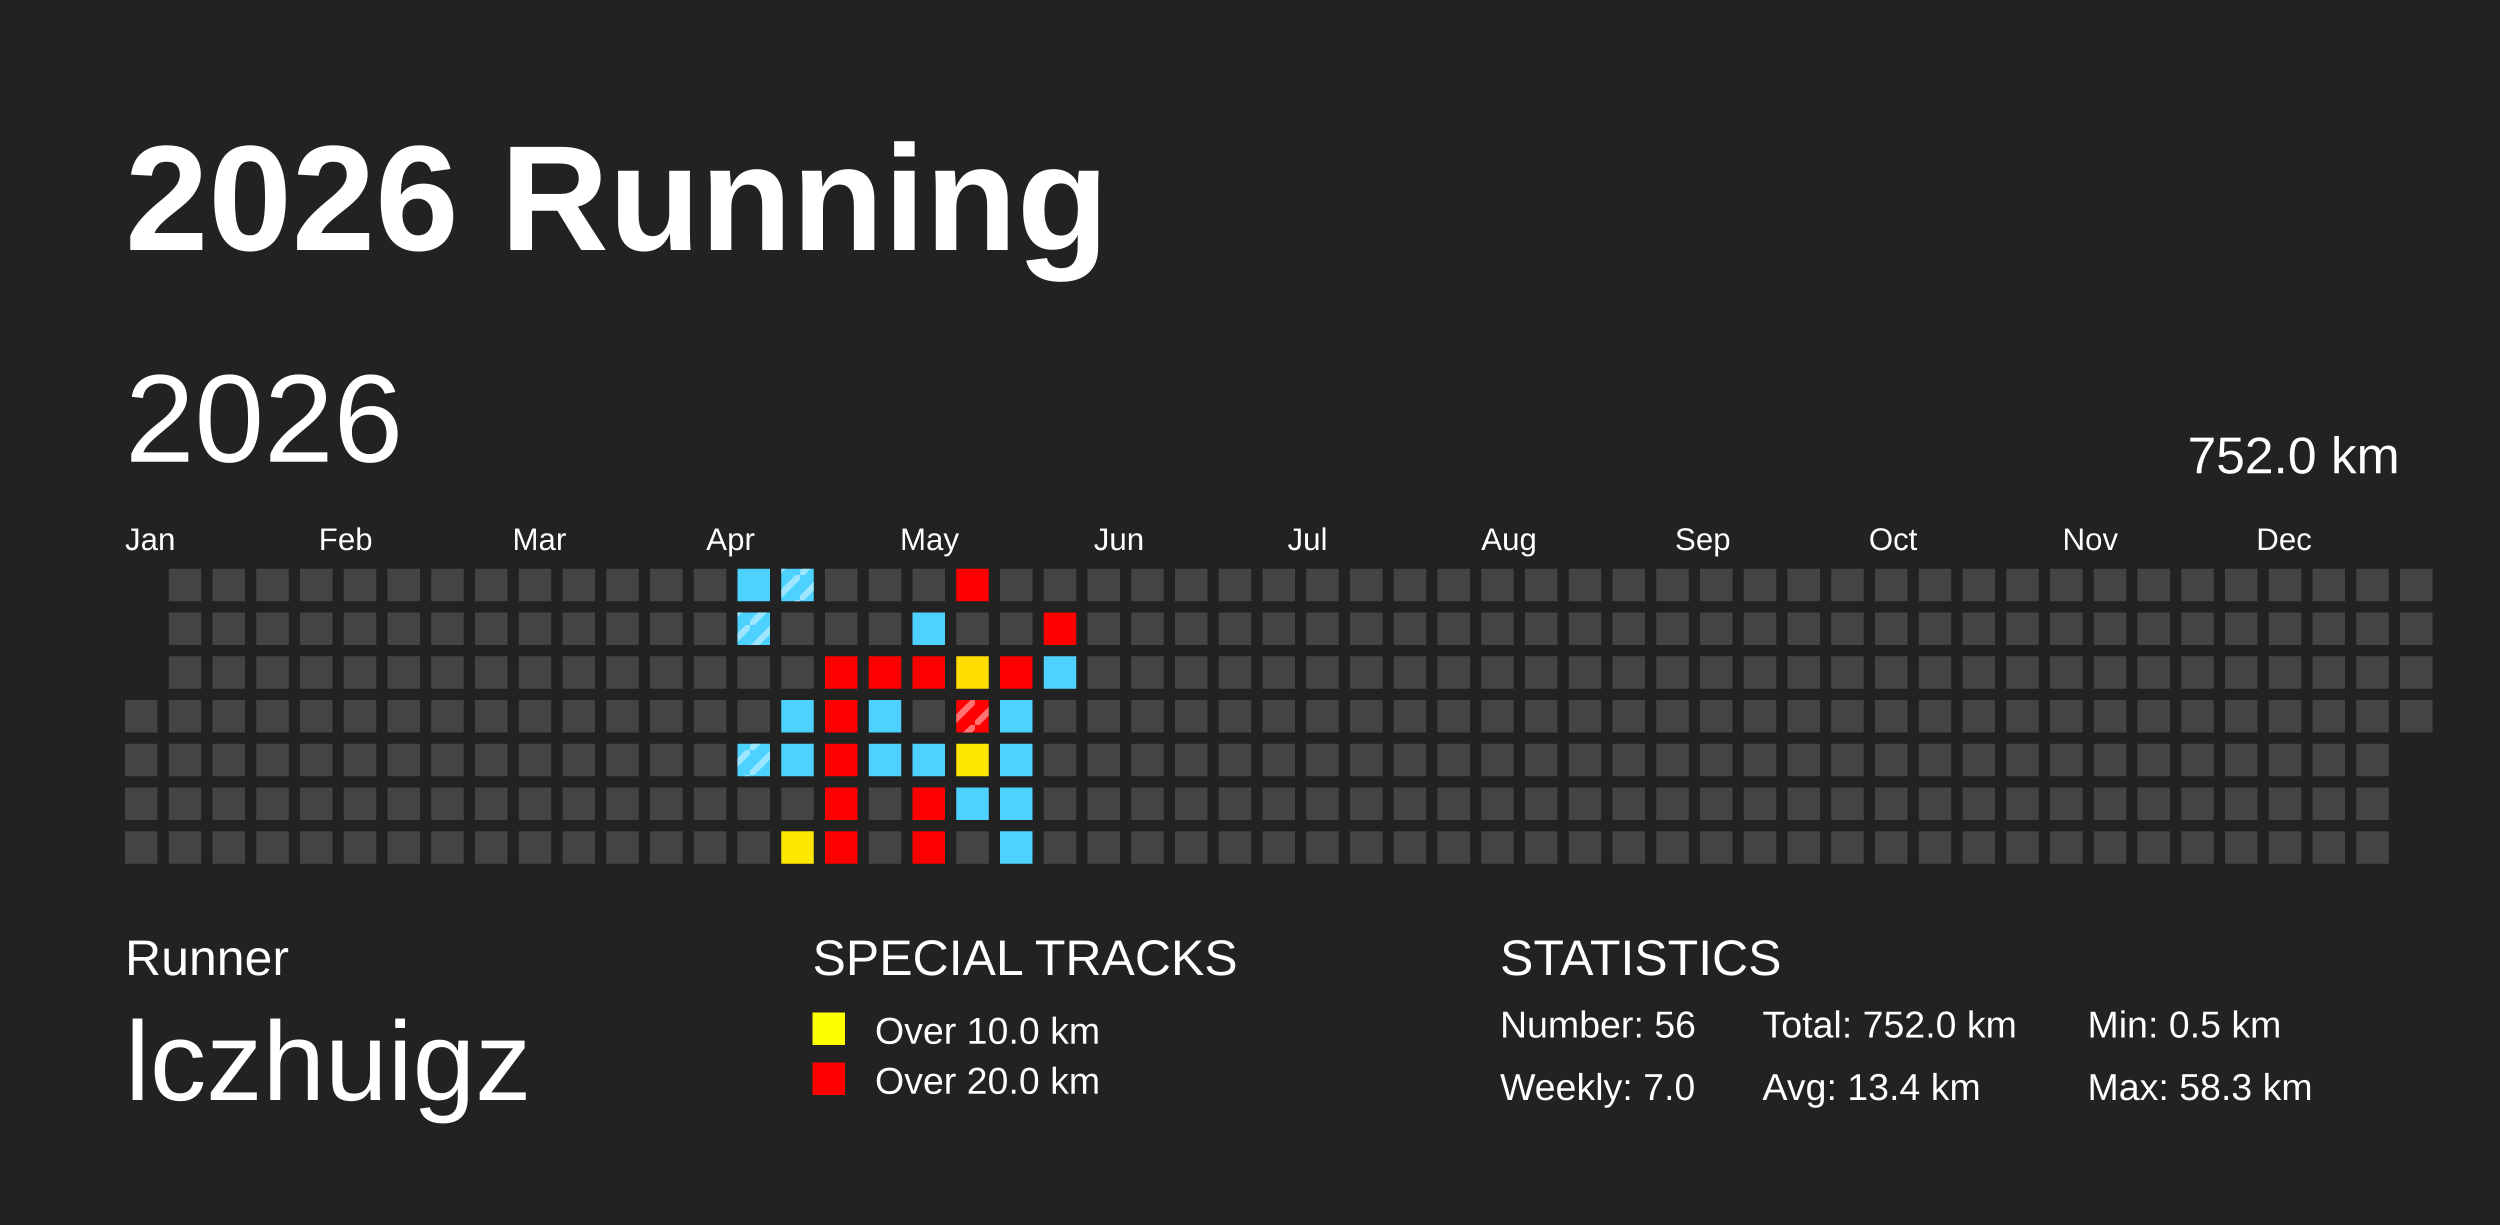
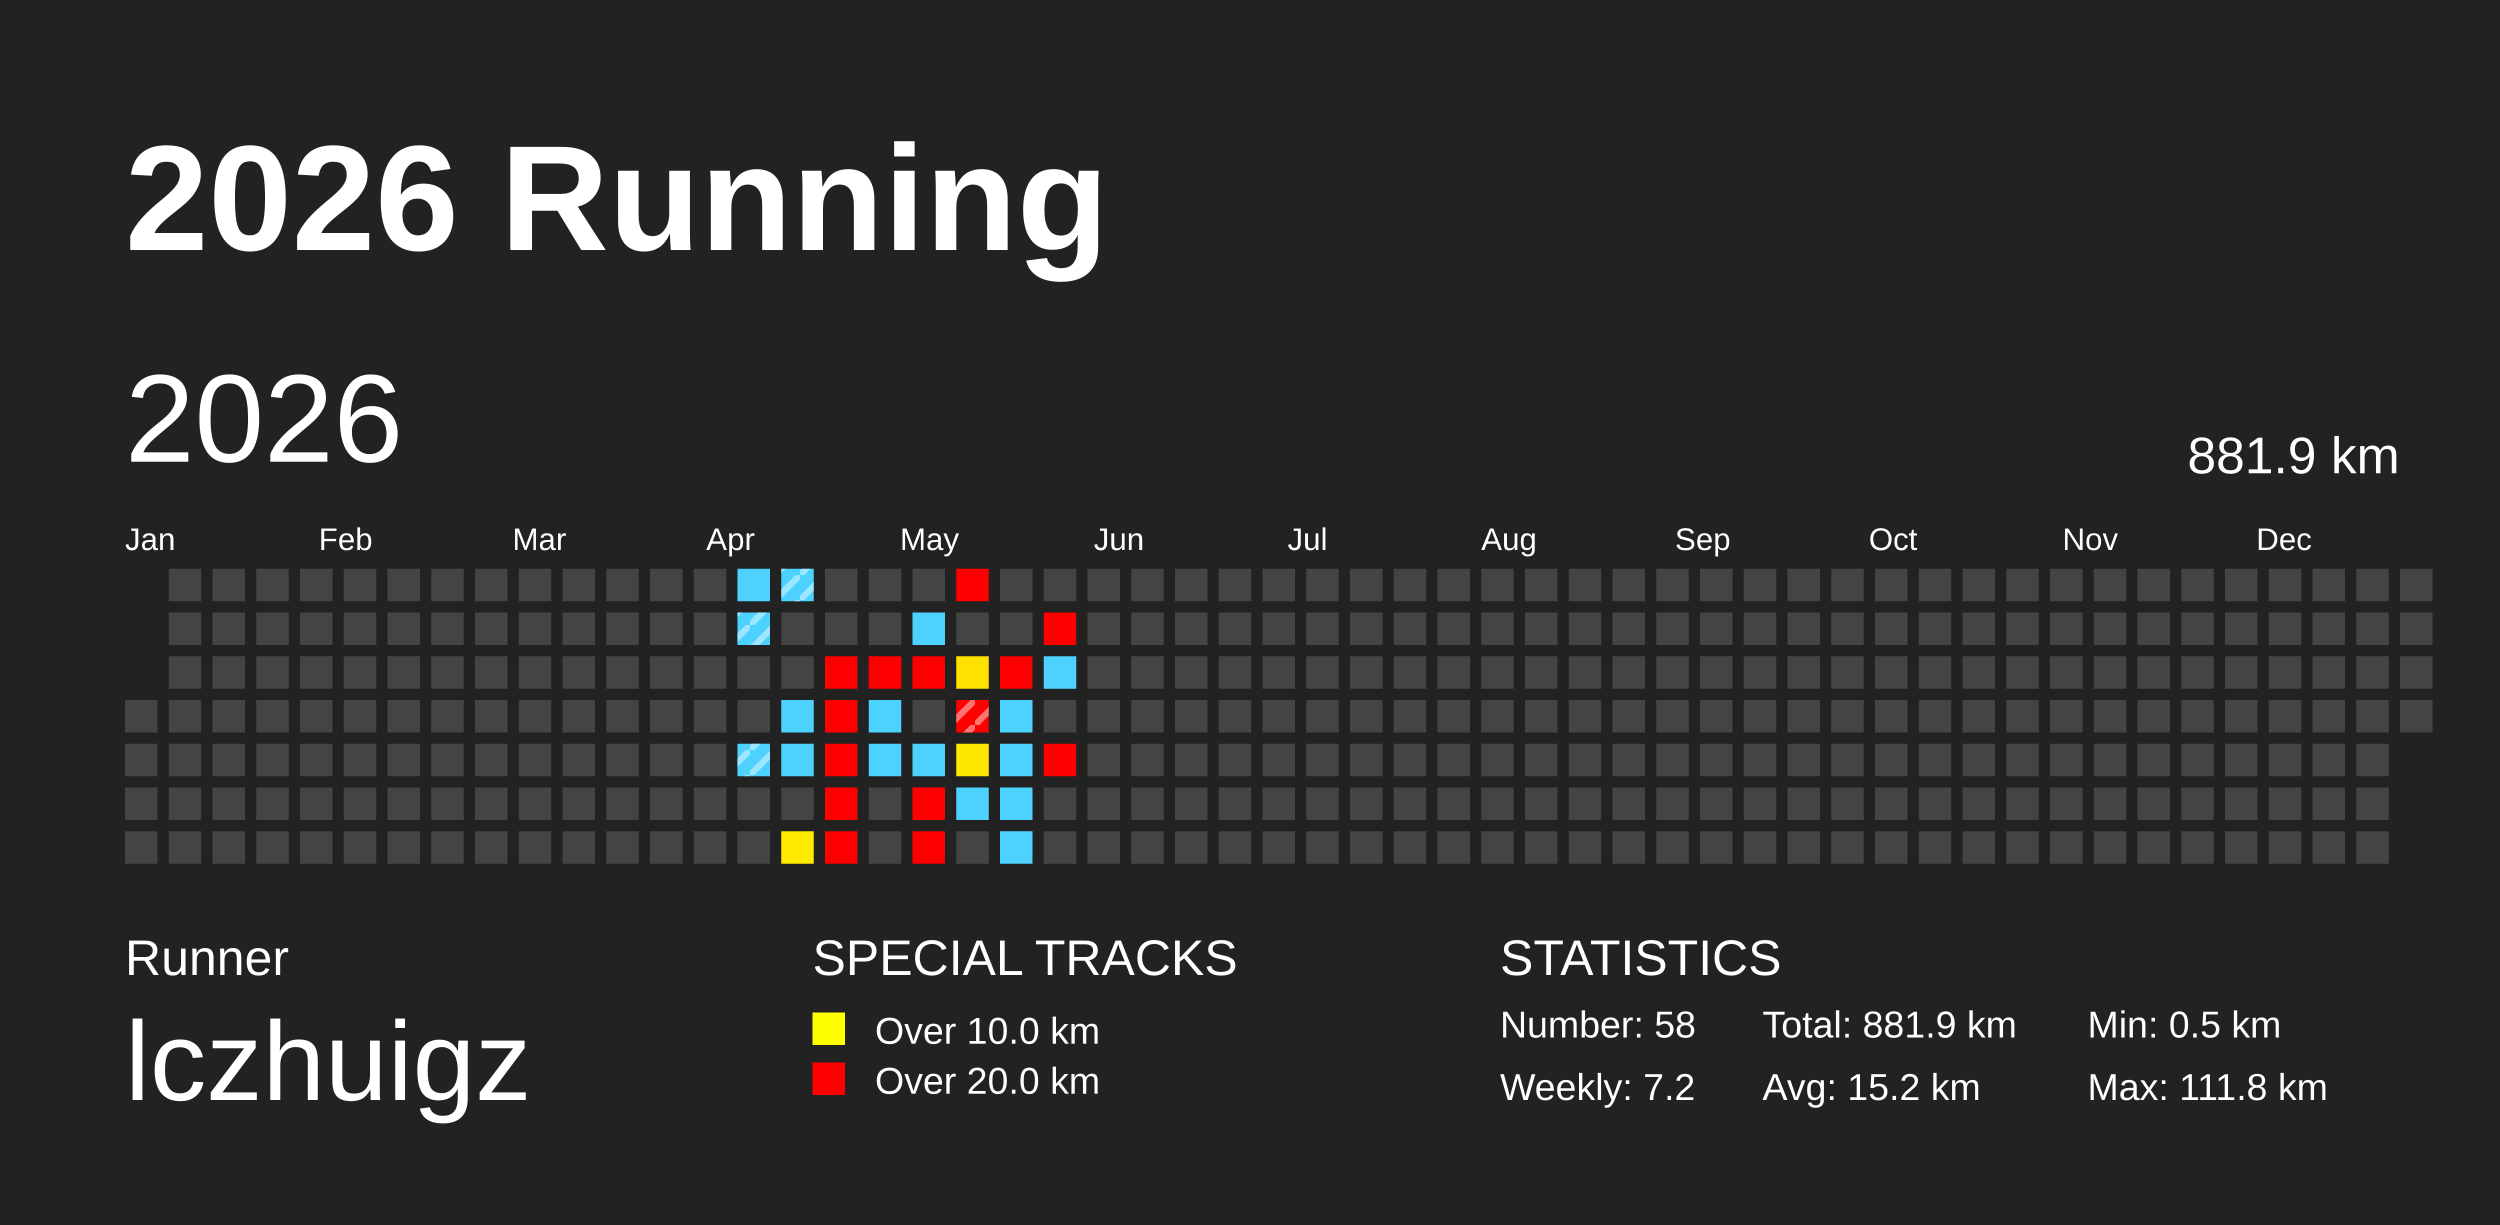
<svg xmlns="http://www.w3.org/2000/svg" baseProfile="full" height="98mm" version="1.1" viewBox="0,0,200,98" width="200mm">
  <defs>
    <pattern height="2" id="indoor-stripe" patternUnits="userSpaceOnUse" width="2">
      <line stroke="white" stroke-opacity="0.45" stroke-width="0.5" x1="0" x2="2" y1="2" y2="0" />
    </pattern>
  </defs>
  <rect fill="#222222" height="98" width="200" x="0" y="0" />
  <text fill="#FFFFFF" style="font-size:12px; font-family:Arial; font-weight:bold;" x="10" y="20">2026 Running</text>
  <text fill="#FFFFFF" style="font-size:4px; font-family:Arial" x="10" y="78">Runner</text>
  <text fill="#FFFFFF" style="font-size:9px; font-family:Arial" x="10" y="88">lczhuigz</text>
  <text fill="#FFFFFF" style="font-size:4px; font-family:Arial" x="65" y="78">SPECIAL TRACKS</text>
  <rect fill="yellow" height="2.6" width="2.6" x="65" y="81" />
  <text fill="#FFFFFF" style="font-size:3px; font-family:Arial" x="70" y="83.5">Over 10.0 km</text>
  <rect fill="red" height="2.6" width="2.6" x="65" y="85" />
  <text fill="#FFFFFF" style="font-size:3px; font-family:Arial" x="70" y="87.5">Over 20.0 km</text>
  <text fill="#FFFFFF" style="font-size:4px; font-family:Arial" x="120" y="78">STATISTICS</text>
-   <text fill="#FFFFFF" style="font-size:3px; font-family:Arial" x="120" y="83">Number: 56</text>
-   <text fill="#FFFFFF" style="font-size:3px; font-family:Arial" x="120" y="88">Weekly: 7.0</text>
-   <text fill="#FFFFFF" style="font-size:3px; font-family:Arial" x="141" y="83">Total: 752.0 km</text>
-   <text fill="#FFFFFF" style="font-size:3px; font-family:Arial" x="141" y="88">Avg: 13.4 km</text>
+   <text fill="#FFFFFF" style="font-size:3px; font-family:Arial" x="120" y="83">Number: 58</text>
+   <text fill="#FFFFFF" style="font-size:3px; font-family:Arial" x="120" y="88">Weekly: 7.2</text>
+   <text fill="#FFFFFF" style="font-size:3px; font-family:Arial" x="141" y="83">Total: 881.9 km</text>
+   <text fill="#FFFFFF" style="font-size:3px; font-family:Arial" x="141" y="88">Avg: 15.2 km</text>
  <text fill="#FFFFFF" style="font-size:3px; font-family:Arial" x="167" y="83">Min: 0.5 km</text>
-   <text fill="#FFFFFF" style="font-size:3px; font-family:Arial" x="167" y="88">Max: 58.3 km</text>
+   <text fill="#FFFFFF" style="font-size:3px; font-family:Arial" x="167" y="88">Max: 111.8 km</text>
  <text dominant-baseline="hanging" fill="#FFFFFF" style="font-size:10.0px; font-family:Arial;" x="10" y="30">2026</text>
-   <text dominant-baseline="hanging" fill="#FFFFFF" style="font-size:4.125px; font-family:Arial;" x="175" y="35">752.0 km</text>
+   <text dominant-baseline="hanging" fill="#FFFFFF" style="font-size:4.125px; font-family:Arial;" x="175" y="35">881.9 km</text>
  <text fill="#FFFFFF" style="font-size:2.5px; font-family:Arial" x="10.0" y="44">Jan</text>
  <text fill="#FFFFFF" style="font-size:2.5px; font-family:Arial" x="25.5" y="44">Feb</text>
  <text fill="#FFFFFF" style="font-size:2.5px; font-family:Arial" x="41.0" y="44">Mar</text>
  <text fill="#FFFFFF" style="font-size:2.5px; font-family:Arial" x="56.5" y="44">Apr</text>
  <text fill="#FFFFFF" style="font-size:2.5px; font-family:Arial" x="72.0" y="44">May</text>
  <text fill="#FFFFFF" style="font-size:2.5px; font-family:Arial" x="87.5" y="44">Jun</text>
  <text fill="#FFFFFF" style="font-size:2.5px; font-family:Arial" x="103.0" y="44">Jul</text>
  <text fill="#FFFFFF" style="font-size:2.5px; font-family:Arial" x="118.5" y="44">Aug</text>
  <text fill="#FFFFFF" style="font-size:2.5px; font-family:Arial" x="134.0" y="44">Sep</text>
  <text fill="#FFFFFF" style="font-size:2.5px; font-family:Arial" x="149.5" y="44">Oct</text>
  <text fill="#FFFFFF" style="font-size:2.5px; font-family:Arial" x="165.0" y="44">Nov</text>
  <text fill="#FFFFFF" style="font-size:2.5px; font-family:Arial" x="180.5" y="44">Dec</text>
  <rect fill="#444444" height="2.6" width="2.6" x="10.0" y="56.0" />
  <rect fill="#444444" height="2.6" width="2.6" x="10.0" y="59.5" />
  <rect fill="#444444" height="2.6" width="2.6" x="10.0" y="63.0" />
  <rect fill="#444444" height="2.6" width="2.6" x="10.0" y="66.5" />
  <rect fill="#444444" height="2.6" width="2.6" x="13.5" y="45.5" />
  <rect fill="#444444" height="2.6" width="2.6" x="13.5" y="49.0" />
  <rect fill="#444444" height="2.6" width="2.6" x="13.5" y="52.5" />
  <rect fill="#444444" height="2.6" width="2.6" x="13.5" y="56.0" />
  <rect fill="#444444" height="2.6" width="2.6" x="13.5" y="59.5" />
  <rect fill="#444444" height="2.6" width="2.6" x="13.5" y="63.0" />
  <rect fill="#444444" height="2.6" width="2.6" x="13.5" y="66.5" />
  <rect fill="#444444" height="2.6" width="2.6" x="17.0" y="45.5" />
  <rect fill="#444444" height="2.6" width="2.6" x="17.0" y="49.0" />
  <rect fill="#444444" height="2.6" width="2.6" x="17.0" y="52.5" />
  <rect fill="#444444" height="2.6" width="2.6" x="17.0" y="56.0" />
  <rect fill="#444444" height="2.6" width="2.6" x="17.0" y="59.5" />
  <rect fill="#444444" height="2.6" width="2.6" x="17.0" y="63.0" />
  <rect fill="#444444" height="2.6" width="2.6" x="17.0" y="66.5" />
  <rect fill="#444444" height="2.6" width="2.6" x="20.5" y="45.5" />
  <rect fill="#444444" height="2.6" width="2.6" x="20.5" y="49.0" />
  <rect fill="#444444" height="2.6" width="2.6" x="20.5" y="52.5" />
  <rect fill="#444444" height="2.6" width="2.6" x="20.5" y="56.0" />
  <rect fill="#444444" height="2.6" width="2.6" x="20.5" y="59.5" />
  <rect fill="#444444" height="2.6" width="2.6" x="20.5" y="63.0" />
  <rect fill="#444444" height="2.6" width="2.6" x="20.5" y="66.5" />
  <rect fill="#444444" height="2.6" width="2.6" x="24.0" y="45.5" />
  <rect fill="#444444" height="2.6" width="2.6" x="24.0" y="49.0" />
  <rect fill="#444444" height="2.6" width="2.6" x="24.0" y="52.5" />
  <rect fill="#444444" height="2.6" width="2.6" x="24.0" y="56.0" />
  <rect fill="#444444" height="2.6" width="2.6" x="24.0" y="59.5" />
  <rect fill="#444444" height="2.6" width="2.6" x="24.0" y="63.0" />
  <rect fill="#444444" height="2.6" width="2.6" x="24.0" y="66.5" />
  <rect fill="#444444" height="2.6" width="2.6" x="27.5" y="45.5" />
  <rect fill="#444444" height="2.6" width="2.6" x="27.5" y="49.0" />
  <rect fill="#444444" height="2.6" width="2.6" x="27.5" y="52.5" />
  <rect fill="#444444" height="2.6" width="2.6" x="27.5" y="56.0" />
  <rect fill="#444444" height="2.6" width="2.6" x="27.5" y="59.5" />
  <rect fill="#444444" height="2.6" width="2.6" x="27.5" y="63.0" />
  <rect fill="#444444" height="2.6" width="2.6" x="27.5" y="66.5" />
  <rect fill="#444444" height="2.6" width="2.6" x="31.0" y="45.5" />
  <rect fill="#444444" height="2.6" width="2.6" x="31.0" y="49.0" />
  <rect fill="#444444" height="2.6" width="2.6" x="31.0" y="52.5" />
  <rect fill="#444444" height="2.6" width="2.6" x="31.0" y="56.0" />
  <rect fill="#444444" height="2.6" width="2.6" x="31.0" y="59.5" />
  <rect fill="#444444" height="2.6" width="2.6" x="31.0" y="63.0" />
  <rect fill="#444444" height="2.6" width="2.6" x="31.0" y="66.5" />
  <rect fill="#444444" height="2.6" width="2.6" x="34.5" y="45.5" />
  <rect fill="#444444" height="2.6" width="2.6" x="34.5" y="49.0" />
  <rect fill="#444444" height="2.6" width="2.6" x="34.5" y="52.5" />
  <rect fill="#444444" height="2.6" width="2.6" x="34.5" y="56.0" />
  <rect fill="#444444" height="2.6" width="2.6" x="34.5" y="59.5" />
  <rect fill="#444444" height="2.6" width="2.6" x="34.5" y="63.0" />
  <rect fill="#444444" height="2.6" width="2.6" x="34.5" y="66.5" />
  <rect fill="#444444" height="2.6" width="2.6" x="38.0" y="45.5" />
  <rect fill="#444444" height="2.6" width="2.6" x="38.0" y="49.0" />
  <rect fill="#444444" height="2.6" width="2.6" x="38.0" y="52.5" />
  <rect fill="#444444" height="2.6" width="2.6" x="38.0" y="56.0" />
  <rect fill="#444444" height="2.6" width="2.6" x="38.0" y="59.5" />
  <rect fill="#444444" height="2.6" width="2.6" x="38.0" y="63.0" />
  <rect fill="#444444" height="2.6" width="2.6" x="38.0" y="66.5" />
  <rect fill="#444444" height="2.6" width="2.6" x="41.5" y="45.5" />
  <rect fill="#444444" height="2.6" width="2.6" x="41.5" y="49.0" />
  <rect fill="#444444" height="2.6" width="2.6" x="41.5" y="52.5" />
  <rect fill="#444444" height="2.6" width="2.6" x="41.5" y="56.0" />
  <rect fill="#444444" height="2.6" width="2.6" x="41.5" y="59.5" />
  <rect fill="#444444" height="2.6" width="2.6" x="41.5" y="63.0" />
  <rect fill="#444444" height="2.6" width="2.6" x="41.5" y="66.5" />
  <rect fill="#444444" height="2.6" width="2.6" x="45.0" y="45.5" />
  <rect fill="#444444" height="2.6" width="2.6" x="45.0" y="49.0" />
  <rect fill="#444444" height="2.6" width="2.6" x="45.0" y="52.5" />
  <rect fill="#444444" height="2.6" width="2.6" x="45.0" y="56.0" />
  <rect fill="#444444" height="2.6" width="2.6" x="45.0" y="59.5" />
  <rect fill="#444444" height="2.6" width="2.6" x="45.0" y="63.0" />
  <rect fill="#444444" height="2.6" width="2.6" x="45.0" y="66.5" />
  <rect fill="#444444" height="2.6" width="2.6" x="48.5" y="45.5" />
  <rect fill="#444444" height="2.6" width="2.6" x="48.5" y="49.0" />
  <rect fill="#444444" height="2.6" width="2.6" x="48.5" y="52.5" />
  <rect fill="#444444" height="2.6" width="2.6" x="48.5" y="56.0" />
  <rect fill="#444444" height="2.6" width="2.6" x="48.5" y="59.5" />
  <rect fill="#444444" height="2.6" width="2.6" x="48.5" y="63.0" />
  <rect fill="#444444" height="2.6" width="2.6" x="48.5" y="66.5" />
  <rect fill="#444444" height="2.6" width="2.6" x="52.0" y="45.5" />
  <rect fill="#444444" height="2.6" width="2.6" x="52.0" y="49.0" />
  <rect fill="#444444" height="2.6" width="2.6" x="52.0" y="52.5" />
  <rect fill="#444444" height="2.6" width="2.6" x="52.0" y="56.0" />
  <rect fill="#444444" height="2.6" width="2.6" x="52.0" y="59.5" />
  <rect fill="#444444" height="2.6" width="2.6" x="52.0" y="63.0" />
  <rect fill="#444444" height="2.6" width="2.6" x="52.0" y="66.5" />
  <rect fill="#444444" height="2.6" width="2.6" x="55.5" y="45.5" />
  <rect fill="#444444" height="2.6" width="2.6" x="55.5" y="49.0" />
  <rect fill="#444444" height="2.6" width="2.6" x="55.5" y="52.5" />
  <rect fill="#444444" height="2.6" width="2.6" x="55.5" y="56.0" />
  <rect fill="#444444" height="2.6" width="2.6" x="55.5" y="59.5" />
  <rect fill="#444444" height="2.6" width="2.6" x="55.5" y="63.0" />
  <rect fill="#444444" height="2.6" width="2.6" x="55.5" y="66.5" />
  <rect fill="#4dd2ff" height="2.6" width="2.6" x="59.0" y="45.5" />
  <rect fill="#4dd2ff" height="2.6" width="2.6" x="59.0" y="49.0" />
  <rect fill="url(#indoor-stripe)" height="2.6" style="pointer-events: none;" width="2.6" x="59.0" y="49.0" />
  <rect fill="#444444" height="2.6" width="2.6" x="59.0" y="52.5" />
  <rect fill="#444444" height="2.6" width="2.6" x="59.0" y="56.0" />
  <rect fill="#4dd2ff" height="2.6" width="2.6" x="59.0" y="59.5" />
  <rect fill="url(#indoor-stripe)" height="2.6" style="pointer-events: none;" width="2.6" x="59.0" y="59.5" />
  <rect fill="#444444" height="2.6" width="2.6" x="59.0" y="63.0" />
  <rect fill="#444444" height="2.6" width="2.6" x="59.0" y="66.5" />
  <rect fill="#4dd2ff" height="2.6" width="2.6" x="62.5" y="45.5" />
  <rect fill="url(#indoor-stripe)" height="2.6" style="pointer-events: none;" width="2.6" x="62.5" y="45.5" />
  <rect fill="#444444" height="2.6" width="2.6" x="62.5" y="49.0" />
  <rect fill="#444444" height="2.6" width="2.6" x="62.5" y="52.5" />
  <rect fill="#4dd2ff" height="2.6" width="2.6" x="62.5" y="56.0" />
  <rect fill="#4dd2ff" height="2.6" width="2.6" x="62.5" y="59.5" />
  <rect fill="#444444" height="2.6" width="2.6" x="62.5" y="63.0" />
-   <rect fill="#ffe800" height="2.6" width="2.6" x="62.5" y="66.5" />
+   <rect fill="#ffea00" height="2.6" width="2.6" x="62.5" y="66.5" />
  <rect fill="#444444" height="2.6" width="2.6" x="66.0" y="45.5" />
  <rect fill="#444444" height="2.6" width="2.6" x="66.0" y="49.0" />
  <rect fill="red" height="2.6" width="2.6" x="66.0" y="52.5" />
  <rect fill="red" height="2.6" width="2.6" x="66.0" y="56.0" />
  <rect fill="red" height="2.6" width="2.6" x="66.0" y="59.5" />
  <rect fill="red" height="2.6" width="2.6" x="66.0" y="63.0" />
  <rect fill="red" height="2.6" width="2.6" x="66.0" y="66.5" />
  <rect fill="#444444" height="2.6" width="2.6" x="69.5" y="45.5" />
  <rect fill="#444444" height="2.6" width="2.6" x="69.5" y="49.0" />
  <rect fill="red" height="2.6" width="2.6" x="69.5" y="52.5" />
  <rect fill="#4dd2ff" height="2.6" width="2.6" x="69.5" y="56.0" />
  <rect fill="#4dd2ff" height="2.6" width="2.6" x="69.5" y="59.5" />
  <rect fill="#444444" height="2.6" width="2.6" x="69.5" y="63.0" />
  <rect fill="#444444" height="2.6" width="2.6" x="69.5" y="66.5" />
  <rect fill="#444444" height="2.6" width="2.6" x="73.0" y="45.5" />
  <rect fill="#4dd2ff" height="2.6" width="2.6" x="73.0" y="49.0" />
  <rect fill="red" height="2.6" width="2.6" x="73.0" y="52.5" />
  <rect fill="#444444" height="2.6" width="2.6" x="73.0" y="56.0" />
  <rect fill="#4dd2ff" height="2.6" width="2.6" x="73.0" y="59.5" />
  <rect fill="red" height="2.6" width="2.6" x="73.0" y="63.0" />
  <rect fill="red" height="2.6" width="2.6" x="73.0" y="66.5" />
  <rect fill="red" height="2.6" width="2.6" x="76.5" y="45.5" />
  <rect fill="#444444" height="2.6" width="2.6" x="76.5" y="49.0" />
-   <rect fill="#ffde00" height="2.6" width="2.6" x="76.5" y="52.5" />
+   <rect fill="#ffe100" height="2.6" width="2.6" x="76.5" y="52.5" />
  <rect fill="red" height="2.6" width="2.6" x="76.5" y="56.0" />
  <rect fill="url(#indoor-stripe)" height="2.6" style="pointer-events: none;" width="2.6" x="76.5" y="56.0" />
-   <rect fill="#ffe600" height="2.6" width="2.6" x="76.5" y="59.5" />
+   <rect fill="#ffe800" height="2.6" width="2.6" x="76.5" y="59.5" />
  <rect fill="#4dd2ff" height="2.6" width="2.6" x="76.5" y="63.0" />
  <rect fill="#444444" height="2.6" width="2.6" x="76.5" y="66.5" />
  <rect fill="#444444" height="2.6" width="2.6" x="80.0" y="45.5" />
  <rect fill="#444444" height="2.6" width="2.6" x="80.0" y="49.0" />
  <rect fill="red" height="2.6" width="2.6" x="80.0" y="52.5" />
  <rect fill="#4dd2ff" height="2.6" width="2.6" x="80.0" y="56.0" />
  <rect fill="#4dd2ff" height="2.6" width="2.6" x="80.0" y="59.5" />
  <rect fill="#4dd2ff" height="2.6" width="2.6" x="80.0" y="63.0" />
  <rect fill="#4dd2ff" height="2.6" width="2.6" x="80.0" y="66.5" />
  <rect fill="#444444" height="2.6" width="2.6" x="83.5" y="45.5" />
  <rect fill="red" height="2.6" width="2.6" x="83.5" y="49.0" />
  <rect fill="#4dd2ff" height="2.6" width="2.6" x="83.5" y="52.5" />
  <rect fill="#444444" height="2.6" width="2.6" x="83.5" y="56.0" />
-   <rect fill="#444444" height="2.6" width="2.6" x="83.5" y="59.5" />
+   <rect fill="red" height="2.6" width="2.6" x="83.5" y="59.5" />
  <rect fill="#444444" height="2.6" width="2.6" x="83.5" y="63.0" />
  <rect fill="#444444" height="2.6" width="2.6" x="83.5" y="66.5" />
  <rect fill="#444444" height="2.6" width="2.6" x="87.0" y="45.5" />
  <rect fill="#444444" height="2.6" width="2.6" x="87.0" y="49.0" />
  <rect fill="#444444" height="2.6" width="2.6" x="87.0" y="52.5" />
  <rect fill="#444444" height="2.6" width="2.6" x="87.0" y="56.0" />
  <rect fill="#444444" height="2.6" width="2.6" x="87.0" y="59.5" />
  <rect fill="#444444" height="2.6" width="2.6" x="87.0" y="63.0" />
  <rect fill="#444444" height="2.6" width="2.6" x="87.0" y="66.5" />
  <rect fill="#444444" height="2.6" width="2.6" x="90.5" y="45.5" />
  <rect fill="#444444" height="2.6" width="2.6" x="90.5" y="49.0" />
  <rect fill="#444444" height="2.6" width="2.6" x="90.5" y="52.5" />
  <rect fill="#444444" height="2.6" width="2.6" x="90.5" y="56.0" />
  <rect fill="#444444" height="2.6" width="2.6" x="90.5" y="59.5" />
  <rect fill="#444444" height="2.6" width="2.6" x="90.5" y="63.0" />
  <rect fill="#444444" height="2.6" width="2.6" x="90.5" y="66.5" />
  <rect fill="#444444" height="2.6" width="2.6" x="94.0" y="45.5" />
  <rect fill="#444444" height="2.6" width="2.6" x="94.0" y="49.0" />
  <rect fill="#444444" height="2.6" width="2.6" x="94.0" y="52.5" />
  <rect fill="#444444" height="2.6" width="2.6" x="94.0" y="56.0" />
  <rect fill="#444444" height="2.6" width="2.6" x="94.0" y="59.5" />
  <rect fill="#444444" height="2.6" width="2.6" x="94.0" y="63.0" />
  <rect fill="#444444" height="2.6" width="2.6" x="94.0" y="66.5" />
  <rect fill="#444444" height="2.6" width="2.6" x="97.5" y="45.5" />
  <rect fill="#444444" height="2.6" width="2.6" x="97.5" y="49.0" />
  <rect fill="#444444" height="2.6" width="2.6" x="97.5" y="52.5" />
  <rect fill="#444444" height="2.6" width="2.6" x="97.5" y="56.0" />
  <rect fill="#444444" height="2.6" width="2.6" x="97.5" y="59.5" />
  <rect fill="#444444" height="2.6" width="2.6" x="97.5" y="63.0" />
  <rect fill="#444444" height="2.6" width="2.6" x="97.5" y="66.5" />
  <rect fill="#444444" height="2.6" width="2.6" x="101.0" y="45.5" />
  <rect fill="#444444" height="2.6" width="2.6" x="101.0" y="49.0" />
  <rect fill="#444444" height="2.6" width="2.6" x="101.0" y="52.5" />
  <rect fill="#444444" height="2.6" width="2.6" x="101.0" y="56.0" />
  <rect fill="#444444" height="2.6" width="2.6" x="101.0" y="59.5" />
  <rect fill="#444444" height="2.6" width="2.6" x="101.0" y="63.0" />
  <rect fill="#444444" height="2.6" width="2.6" x="101.0" y="66.5" />
  <rect fill="#444444" height="2.6" width="2.6" x="104.5" y="45.5" />
  <rect fill="#444444" height="2.6" width="2.6" x="104.5" y="49.0" />
  <rect fill="#444444" height="2.6" width="2.6" x="104.5" y="52.5" />
  <rect fill="#444444" height="2.6" width="2.6" x="104.5" y="56.0" />
  <rect fill="#444444" height="2.6" width="2.6" x="104.5" y="59.5" />
  <rect fill="#444444" height="2.6" width="2.6" x="104.5" y="63.0" />
  <rect fill="#444444" height="2.6" width="2.6" x="104.5" y="66.5" />
  <rect fill="#444444" height="2.6" width="2.6" x="108.0" y="45.5" />
  <rect fill="#444444" height="2.6" width="2.6" x="108.0" y="49.0" />
  <rect fill="#444444" height="2.6" width="2.6" x="108.0" y="52.5" />
  <rect fill="#444444" height="2.6" width="2.6" x="108.0" y="56.0" />
  <rect fill="#444444" height="2.6" width="2.6" x="108.0" y="59.5" />
  <rect fill="#444444" height="2.6" width="2.6" x="108.0" y="63.0" />
  <rect fill="#444444" height="2.6" width="2.6" x="108.0" y="66.5" />
  <rect fill="#444444" height="2.6" width="2.6" x="111.5" y="45.5" />
  <rect fill="#444444" height="2.6" width="2.6" x="111.5" y="49.0" />
  <rect fill="#444444" height="2.6" width="2.6" x="111.5" y="52.5" />
  <rect fill="#444444" height="2.6" width="2.6" x="111.5" y="56.0" />
  <rect fill="#444444" height="2.6" width="2.6" x="111.5" y="59.5" />
  <rect fill="#444444" height="2.6" width="2.6" x="111.5" y="63.0" />
  <rect fill="#444444" height="2.6" width="2.6" x="111.5" y="66.5" />
  <rect fill="#444444" height="2.6" width="2.6" x="115.0" y="45.5" />
  <rect fill="#444444" height="2.6" width="2.6" x="115.0" y="49.0" />
  <rect fill="#444444" height="2.6" width="2.6" x="115.0" y="52.5" />
  <rect fill="#444444" height="2.6" width="2.6" x="115.0" y="56.0" />
  <rect fill="#444444" height="2.6" width="2.6" x="115.0" y="59.5" />
  <rect fill="#444444" height="2.6" width="2.6" x="115.0" y="63.0" />
  <rect fill="#444444" height="2.6" width="2.6" x="115.0" y="66.5" />
  <rect fill="#444444" height="2.6" width="2.6" x="118.5" y="45.5" />
  <rect fill="#444444" height="2.6" width="2.6" x="118.5" y="49.0" />
  <rect fill="#444444" height="2.6" width="2.6" x="118.5" y="52.5" />
  <rect fill="#444444" height="2.6" width="2.6" x="118.5" y="56.0" />
  <rect fill="#444444" height="2.6" width="2.6" x="118.5" y="59.5" />
  <rect fill="#444444" height="2.6" width="2.6" x="118.5" y="63.0" />
  <rect fill="#444444" height="2.6" width="2.6" x="118.5" y="66.5" />
  <rect fill="#444444" height="2.6" width="2.6" x="122.0" y="45.5" />
  <rect fill="#444444" height="2.6" width="2.6" x="122.0" y="49.0" />
  <rect fill="#444444" height="2.6" width="2.6" x="122.0" y="52.5" />
  <rect fill="#444444" height="2.6" width="2.6" x="122.0" y="56.0" />
  <rect fill="#444444" height="2.6" width="2.6" x="122.0" y="59.5" />
  <rect fill="#444444" height="2.6" width="2.6" x="122.0" y="63.0" />
  <rect fill="#444444" height="2.6" width="2.6" x="122.0" y="66.5" />
  <rect fill="#444444" height="2.6" width="2.6" x="125.5" y="45.5" />
  <rect fill="#444444" height="2.6" width="2.6" x="125.5" y="49.0" />
  <rect fill="#444444" height="2.6" width="2.6" x="125.5" y="52.5" />
  <rect fill="#444444" height="2.6" width="2.6" x="125.5" y="56.0" />
  <rect fill="#444444" height="2.6" width="2.6" x="125.5" y="59.5" />
  <rect fill="#444444" height="2.6" width="2.6" x="125.5" y="63.0" />
  <rect fill="#444444" height="2.6" width="2.6" x="125.5" y="66.5" />
  <rect fill="#444444" height="2.6" width="2.6" x="129.0" y="45.5" />
  <rect fill="#444444" height="2.6" width="2.6" x="129.0" y="49.0" />
  <rect fill="#444444" height="2.6" width="2.6" x="129.0" y="52.5" />
  <rect fill="#444444" height="2.6" width="2.6" x="129.0" y="56.0" />
  <rect fill="#444444" height="2.6" width="2.6" x="129.0" y="59.5" />
  <rect fill="#444444" height="2.6" width="2.6" x="129.0" y="63.0" />
  <rect fill="#444444" height="2.6" width="2.6" x="129.0" y="66.5" />
  <rect fill="#444444" height="2.6" width="2.6" x="132.5" y="45.5" />
  <rect fill="#444444" height="2.6" width="2.6" x="132.5" y="49.0" />
  <rect fill="#444444" height="2.6" width="2.6" x="132.5" y="52.5" />
  <rect fill="#444444" height="2.6" width="2.6" x="132.5" y="56.0" />
  <rect fill="#444444" height="2.6" width="2.6" x="132.5" y="59.5" />
  <rect fill="#444444" height="2.6" width="2.6" x="132.5" y="63.0" />
  <rect fill="#444444" height="2.6" width="2.6" x="132.5" y="66.5" />
  <rect fill="#444444" height="2.6" width="2.6" x="136.0" y="45.5" />
  <rect fill="#444444" height="2.6" width="2.6" x="136.0" y="49.0" />
  <rect fill="#444444" height="2.6" width="2.6" x="136.0" y="52.5" />
  <rect fill="#444444" height="2.6" width="2.6" x="136.0" y="56.0" />
  <rect fill="#444444" height="2.6" width="2.6" x="136.0" y="59.5" />
  <rect fill="#444444" height="2.6" width="2.6" x="136.0" y="63.0" />
  <rect fill="#444444" height="2.6" width="2.6" x="136.0" y="66.5" />
  <rect fill="#444444" height="2.6" width="2.6" x="139.5" y="45.5" />
  <rect fill="#444444" height="2.6" width="2.6" x="139.5" y="49.0" />
  <rect fill="#444444" height="2.6" width="2.6" x="139.5" y="52.5" />
  <rect fill="#444444" height="2.6" width="2.6" x="139.5" y="56.0" />
  <rect fill="#444444" height="2.6" width="2.6" x="139.5" y="59.5" />
  <rect fill="#444444" height="2.6" width="2.6" x="139.5" y="63.0" />
  <rect fill="#444444" height="2.6" width="2.6" x="139.5" y="66.5" />
  <rect fill="#444444" height="2.6" width="2.6" x="143.0" y="45.5" />
  <rect fill="#444444" height="2.6" width="2.6" x="143.0" y="49.0" />
  <rect fill="#444444" height="2.6" width="2.6" x="143.0" y="52.5" />
  <rect fill="#444444" height="2.6" width="2.6" x="143.0" y="56.0" />
  <rect fill="#444444" height="2.6" width="2.6" x="143.0" y="59.5" />
  <rect fill="#444444" height="2.6" width="2.6" x="143.0" y="63.0" />
  <rect fill="#444444" height="2.6" width="2.6" x="143.0" y="66.5" />
  <rect fill="#444444" height="2.6" width="2.6" x="146.5" y="45.5" />
  <rect fill="#444444" height="2.6" width="2.6" x="146.5" y="49.0" />
  <rect fill="#444444" height="2.6" width="2.6" x="146.5" y="52.5" />
  <rect fill="#444444" height="2.6" width="2.6" x="146.5" y="56.0" />
  <rect fill="#444444" height="2.6" width="2.6" x="146.5" y="59.5" />
  <rect fill="#444444" height="2.6" width="2.6" x="146.5" y="63.0" />
  <rect fill="#444444" height="2.6" width="2.6" x="146.5" y="66.5" />
  <rect fill="#444444" height="2.6" width="2.6" x="150.0" y="45.5" />
  <rect fill="#444444" height="2.6" width="2.6" x="150.0" y="49.0" />
  <rect fill="#444444" height="2.6" width="2.6" x="150.0" y="52.5" />
  <rect fill="#444444" height="2.6" width="2.6" x="150.0" y="56.0" />
  <rect fill="#444444" height="2.6" width="2.6" x="150.0" y="59.5" />
  <rect fill="#444444" height="2.6" width="2.6" x="150.0" y="63.0" />
  <rect fill="#444444" height="2.6" width="2.6" x="150.0" y="66.5" />
  <rect fill="#444444" height="2.6" width="2.6" x="153.5" y="45.5" />
  <rect fill="#444444" height="2.6" width="2.6" x="153.5" y="49.0" />
  <rect fill="#444444" height="2.6" width="2.6" x="153.5" y="52.5" />
  <rect fill="#444444" height="2.6" width="2.6" x="153.5" y="56.0" />
  <rect fill="#444444" height="2.6" width="2.6" x="153.5" y="59.5" />
  <rect fill="#444444" height="2.6" width="2.6" x="153.5" y="63.0" />
  <rect fill="#444444" height="2.6" width="2.6" x="153.5" y="66.5" />
  <rect fill="#444444" height="2.6" width="2.6" x="157.0" y="45.5" />
  <rect fill="#444444" height="2.6" width="2.6" x="157.0" y="49.0" />
  <rect fill="#444444" height="2.6" width="2.6" x="157.0" y="52.5" />
  <rect fill="#444444" height="2.6" width="2.6" x="157.0" y="56.0" />
  <rect fill="#444444" height="2.6" width="2.6" x="157.0" y="59.5" />
  <rect fill="#444444" height="2.6" width="2.6" x="157.0" y="63.0" />
  <rect fill="#444444" height="2.6" width="2.6" x="157.0" y="66.5" />
  <rect fill="#444444" height="2.6" width="2.6" x="160.5" y="45.5" />
  <rect fill="#444444" height="2.6" width="2.6" x="160.5" y="49.0" />
  <rect fill="#444444" height="2.6" width="2.6" x="160.5" y="52.5" />
  <rect fill="#444444" height="2.6" width="2.6" x="160.5" y="56.0" />
  <rect fill="#444444" height="2.6" width="2.6" x="160.5" y="59.5" />
  <rect fill="#444444" height="2.6" width="2.6" x="160.5" y="63.0" />
  <rect fill="#444444" height="2.6" width="2.6" x="160.5" y="66.5" />
  <rect fill="#444444" height="2.6" width="2.6" x="164.0" y="45.5" />
  <rect fill="#444444" height="2.6" width="2.6" x="164.0" y="49.0" />
  <rect fill="#444444" height="2.6" width="2.6" x="164.0" y="52.5" />
  <rect fill="#444444" height="2.6" width="2.6" x="164.0" y="56.0" />
  <rect fill="#444444" height="2.6" width="2.6" x="164.0" y="59.5" />
  <rect fill="#444444" height="2.6" width="2.6" x="164.0" y="63.0" />
  <rect fill="#444444" height="2.6" width="2.6" x="164.0" y="66.5" />
  <rect fill="#444444" height="2.6" width="2.6" x="167.5" y="45.5" />
  <rect fill="#444444" height="2.6" width="2.6" x="167.5" y="49.0" />
  <rect fill="#444444" height="2.6" width="2.6" x="167.5" y="52.5" />
  <rect fill="#444444" height="2.6" width="2.6" x="167.5" y="56.0" />
  <rect fill="#444444" height="2.6" width="2.6" x="167.5" y="59.5" />
  <rect fill="#444444" height="2.6" width="2.6" x="167.5" y="63.0" />
  <rect fill="#444444" height="2.6" width="2.6" x="167.5" y="66.5" />
  <rect fill="#444444" height="2.6" width="2.6" x="171.0" y="45.5" />
  <rect fill="#444444" height="2.6" width="2.6" x="171.0" y="49.0" />
  <rect fill="#444444" height="2.6" width="2.6" x="171.0" y="52.5" />
  <rect fill="#444444" height="2.6" width="2.6" x="171.0" y="56.0" />
  <rect fill="#444444" height="2.6" width="2.6" x="171.0" y="59.5" />
  <rect fill="#444444" height="2.6" width="2.6" x="171.0" y="63.0" />
  <rect fill="#444444" height="2.6" width="2.6" x="171.0" y="66.5" />
  <rect fill="#444444" height="2.6" width="2.6" x="174.5" y="45.5" />
  <rect fill="#444444" height="2.6" width="2.6" x="174.5" y="49.0" />
  <rect fill="#444444" height="2.6" width="2.6" x="174.5" y="52.5" />
  <rect fill="#444444" height="2.6" width="2.6" x="174.5" y="56.0" />
  <rect fill="#444444" height="2.6" width="2.6" x="174.5" y="59.5" />
  <rect fill="#444444" height="2.6" width="2.6" x="174.5" y="63.0" />
  <rect fill="#444444" height="2.6" width="2.6" x="174.5" y="66.5" />
  <rect fill="#444444" height="2.6" width="2.6" x="178.0" y="45.5" />
  <rect fill="#444444" height="2.6" width="2.6" x="178.0" y="49.0" />
  <rect fill="#444444" height="2.6" width="2.6" x="178.0" y="52.5" />
  <rect fill="#444444" height="2.6" width="2.6" x="178.0" y="56.0" />
  <rect fill="#444444" height="2.6" width="2.6" x="178.0" y="59.5" />
  <rect fill="#444444" height="2.6" width="2.6" x="178.0" y="63.0" />
  <rect fill="#444444" height="2.6" width="2.6" x="178.0" y="66.5" />
  <rect fill="#444444" height="2.6" width="2.6" x="181.5" y="45.5" />
  <rect fill="#444444" height="2.6" width="2.6" x="181.5" y="49.0" />
  <rect fill="#444444" height="2.6" width="2.6" x="181.5" y="52.5" />
  <rect fill="#444444" height="2.6" width="2.6" x="181.5" y="56.0" />
  <rect fill="#444444" height="2.6" width="2.6" x="181.5" y="59.5" />
  <rect fill="#444444" height="2.6" width="2.6" x="181.5" y="63.0" />
  <rect fill="#444444" height="2.6" width="2.6" x="181.5" y="66.5" />
  <rect fill="#444444" height="2.6" width="2.6" x="185.0" y="45.5" />
  <rect fill="#444444" height="2.6" width="2.6" x="185.0" y="49.0" />
  <rect fill="#444444" height="2.6" width="2.6" x="185.0" y="52.5" />
  <rect fill="#444444" height="2.6" width="2.6" x="185.0" y="56.0" />
  <rect fill="#444444" height="2.6" width="2.6" x="185.0" y="59.5" />
  <rect fill="#444444" height="2.6" width="2.6" x="185.0" y="63.0" />
  <rect fill="#444444" height="2.6" width="2.6" x="185.0" y="66.5" />
  <rect fill="#444444" height="2.6" width="2.6" x="188.5" y="45.5" />
  <rect fill="#444444" height="2.6" width="2.6" x="188.5" y="49.0" />
  <rect fill="#444444" height="2.6" width="2.6" x="188.5" y="52.5" />
  <rect fill="#444444" height="2.6" width="2.6" x="188.5" y="56.0" />
  <rect fill="#444444" height="2.6" width="2.6" x="188.5" y="59.5" />
  <rect fill="#444444" height="2.6" width="2.6" x="188.5" y="63.0" />
  <rect fill="#444444" height="2.6" width="2.6" x="188.5" y="66.5" />
  <rect fill="#444444" height="2.6" width="2.6" x="192.0" y="45.5" />
  <rect fill="#444444" height="2.6" width="2.6" x="192.0" y="49.0" />
  <rect fill="#444444" height="2.6" width="2.6" x="192.0" y="52.5" />
  <rect fill="#444444" height="2.6" width="2.6" x="192.0" y="56.0" />
</svg>
